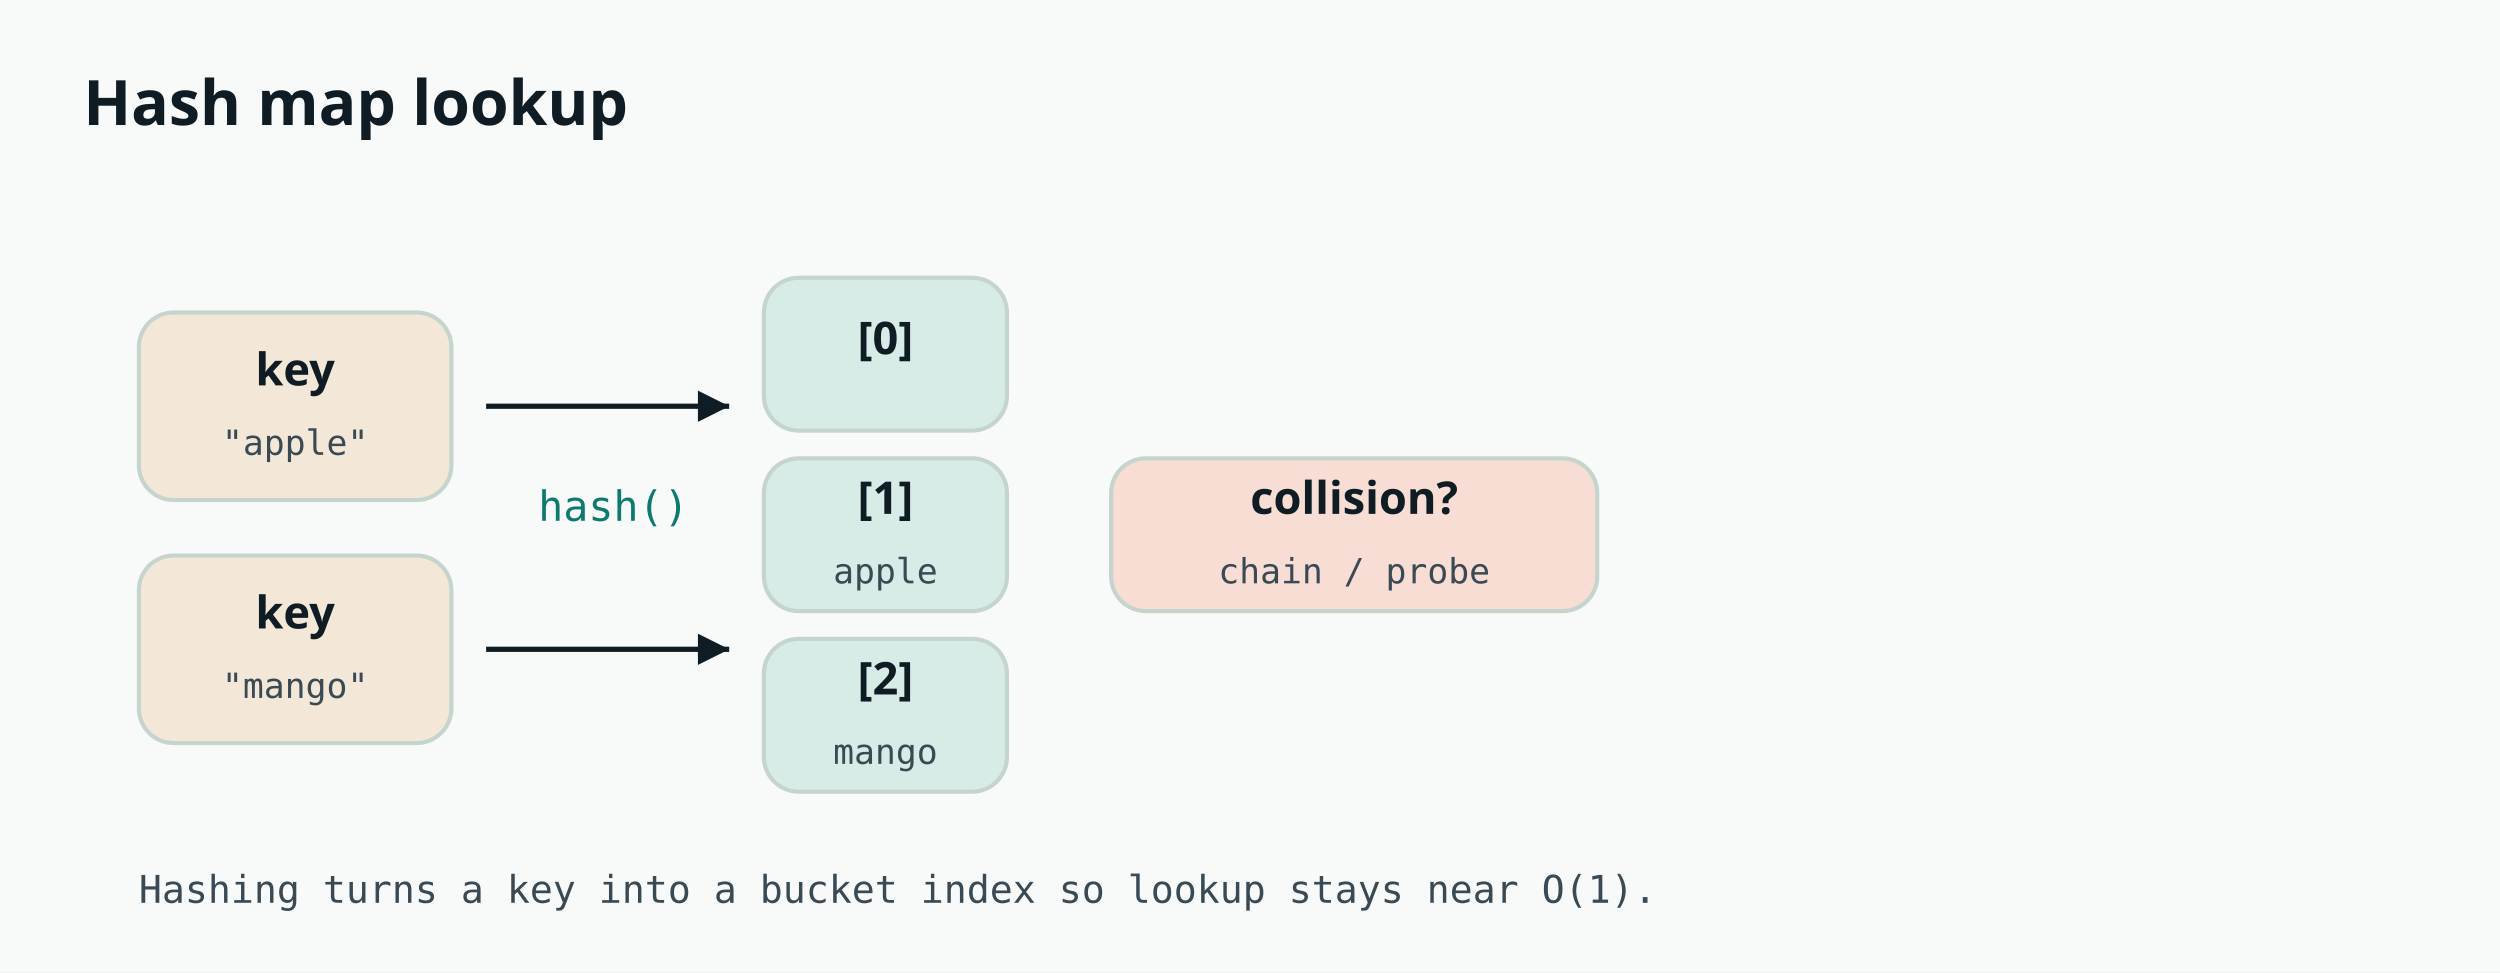
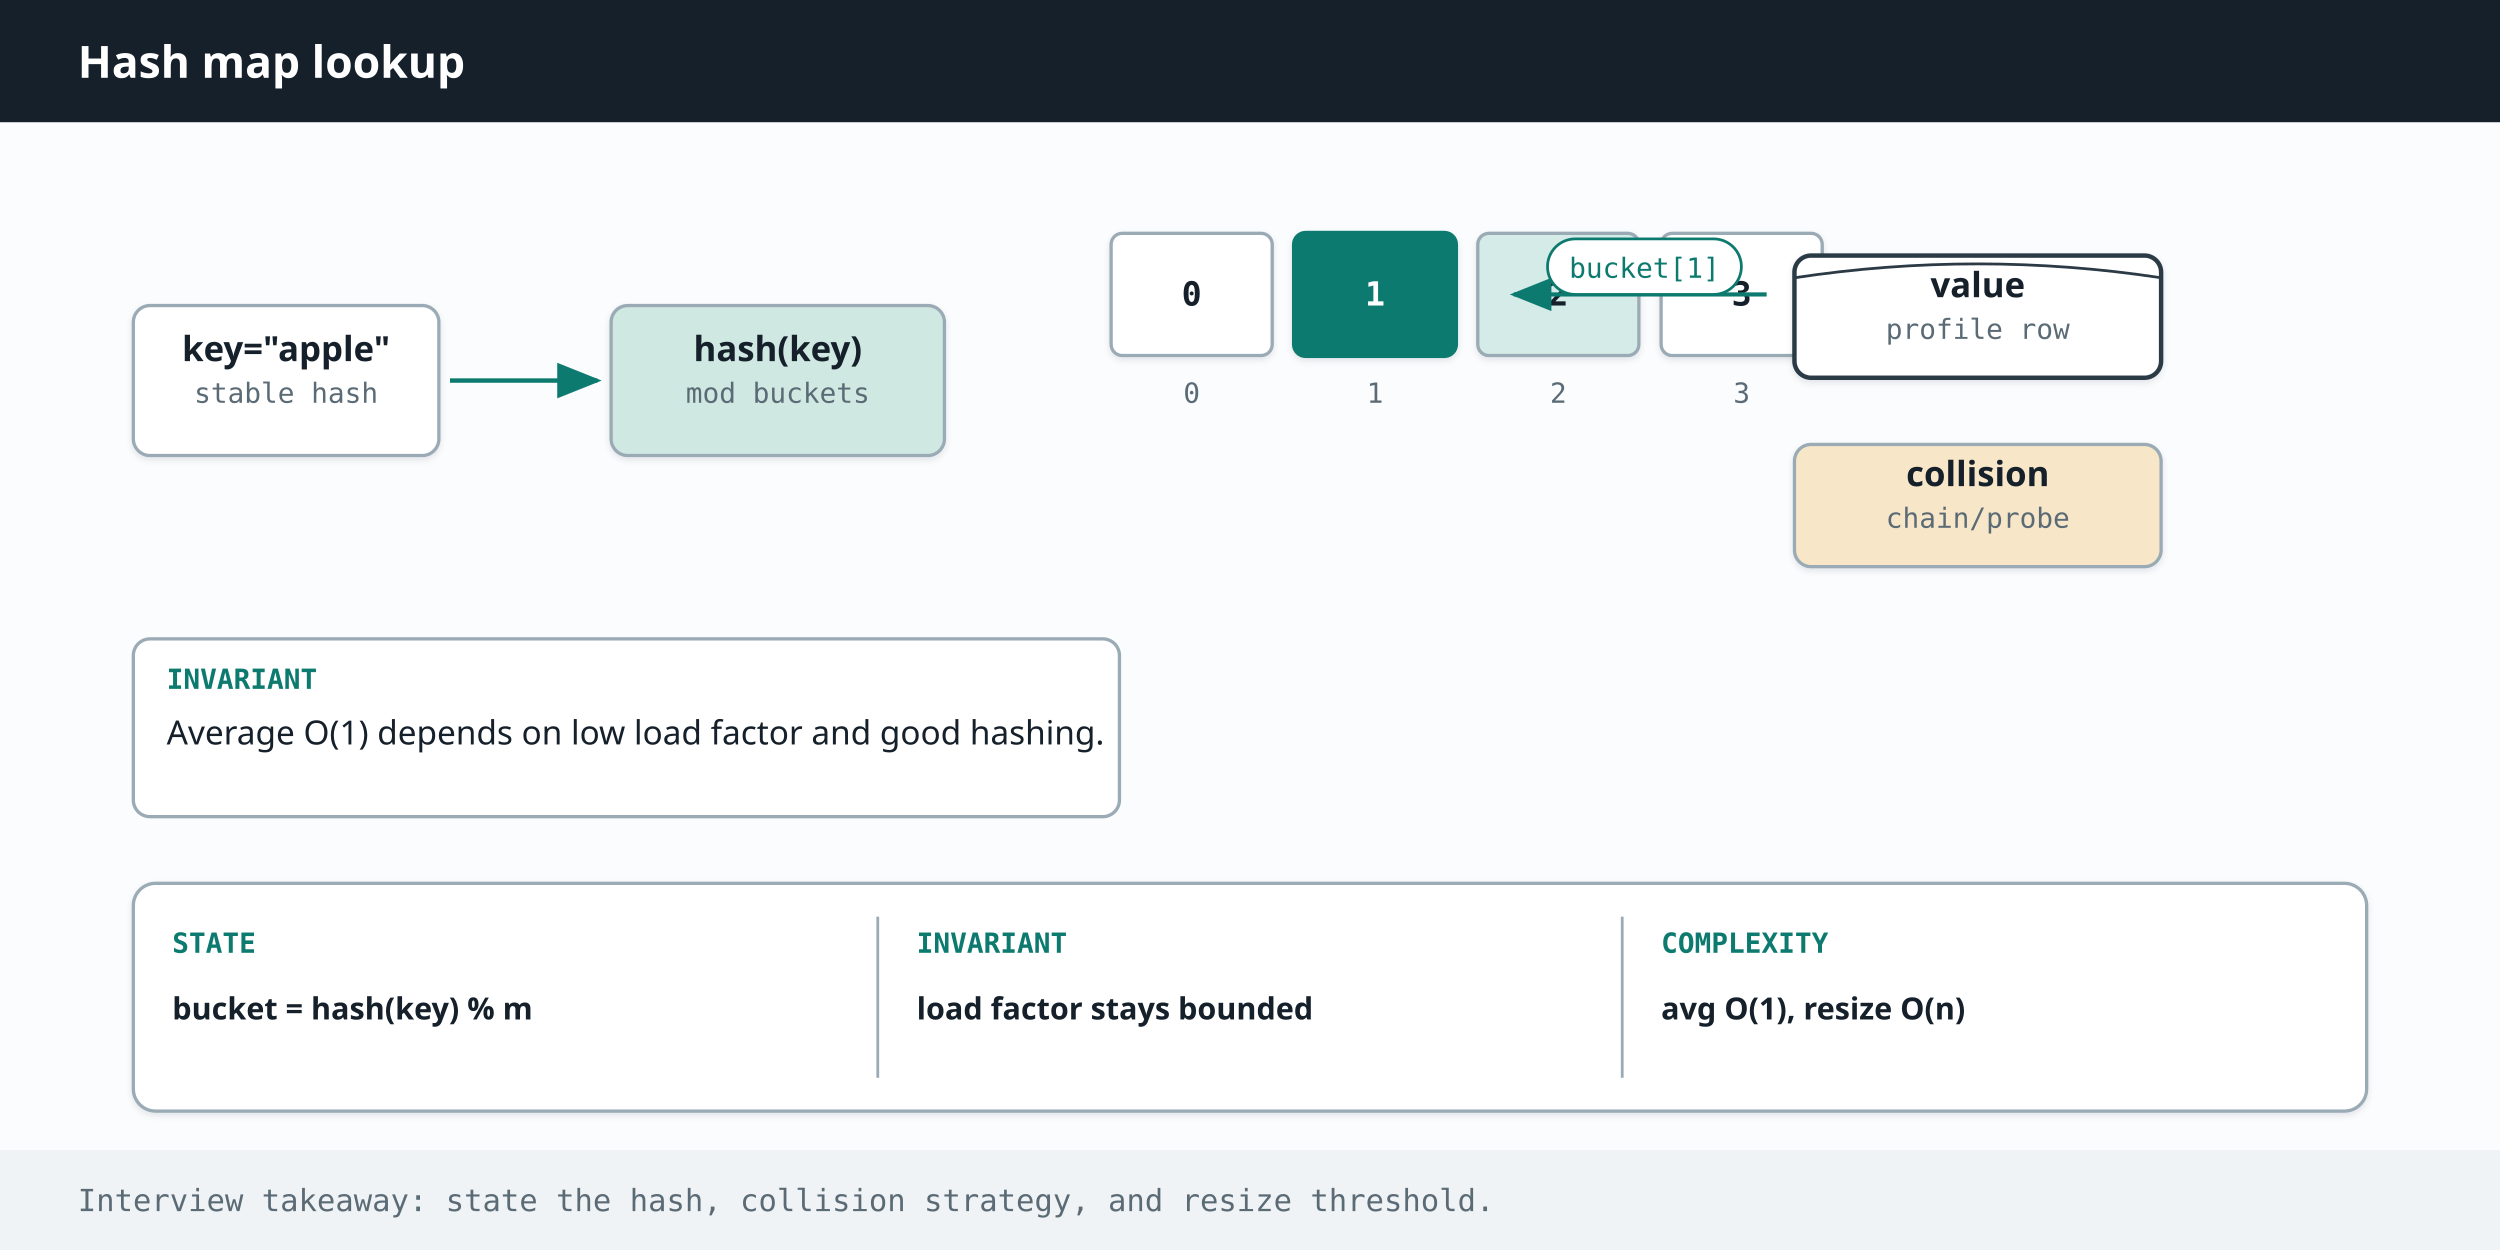
- <svg xmlns="http://www.w3.org/2000/svg" width="720" height="280" viewBox="0 0 720 280" role="img" aria-label="Hash map lookup">
+ <svg xmlns="http://www.w3.org/2000/svg" width="900" height="450" viewBox="0 0 900 450" role="img" aria-label="Hash map lookup">
  <defs>
-     <marker id="arrowhead" markerWidth="8" markerHeight="8" refX="6" refY="3" orient="auto">
-       <path d="M0,0 L6,3 L0,6 Z" fill="#0f1c24" />
+     <marker id="arr-hash-map-lookup" markerWidth="10" markerHeight="8" refX="9" refY="4" orient="auto">
+       <path d="M0,0 L10,4 L0,8 Z" fill="#2c3a45" />
    </marker>
+     <marker id="arr-acc-hash-map-lookup" markerWidth="10" markerHeight="8" refX="9" refY="4" orient="auto">
+       <path d="M0,0 L10,4 L0,8 Z" fill="#0d7a6f" />
+     </marker>
+     <filter id="sh-hash-map-lookup" x="-8%" y="-8%" width="116%" height="124%">
+       <feDropShadow dx="0" dy="1" stdDeviation="1.2" flood-color="#15202b" flood-opacity="0.10" />
+     </filter>
  </defs>
-   <rect width="720" height="280" fill="#f7faf8" />
-   <text x="24" y="36" font-family="Manrope, Segoe UI, sans-serif" font-size="18" font-weight="700" fill="#0f1c24">Hash map lookup</text>
-   <rect x="40" y="90" width="90" height="54" rx="10" fill="#f3e8d8" stroke="#c5d5ce" stroke-width="1.2" />
-   <text x="85.0" y="111.0" text-anchor="middle" font-family="Manrope, Segoe UI, sans-serif" font-size="13" font-weight="650" fill="#0f1c24">key</text>
-   <text x="85.0" y="131.0" text-anchor="middle" font-family="IBM Plex Mono, ui-monospace, monospace" font-size="10" fill="#3a4a54">"apple"</text>
-   <rect x="40" y="160" width="90" height="54" rx="10" fill="#f3e8d8" stroke="#c5d5ce" stroke-width="1.2" />
-   <text x="85.0" y="181.0" text-anchor="middle" font-family="Manrope, Segoe UI, sans-serif" font-size="13" font-weight="650" fill="#0f1c24">key</text>
-   <text x="85.0" y="201.0" text-anchor="middle" font-family="IBM Plex Mono, ui-monospace, monospace" font-size="10" fill="#3a4a54">"mango"</text>
-   <text x="155" y="150" font-family="IBM Plex Mono, ui-monospace, monospace" font-size="12" fill="#0d7a6f">hash()</text>
-   <path d="M140 117 H210" stroke="#0f1c24" stroke-width="1.5" marker-end="url(#arrowhead)" />
-   <path d="M140 187 H210" stroke="#0f1c24" stroke-width="1.5" marker-end="url(#arrowhead)" />
-   <rect x="220" y="80" width="70" height="44" rx="10" fill="#d7ebe7" stroke="#c5d5ce" stroke-width="1.2" />
-   <text x="255.0" y="102.0" text-anchor="middle" font-family="Manrope, Segoe UI, sans-serif" font-size="13" font-weight="650" fill="#0f1c24">[0]</text>
-   <rect x="220" y="132" width="70" height="44" rx="10" fill="#d7ebe7" stroke="#c5d5ce" stroke-width="1.2" />
-   <text x="255.0" y="148.0" text-anchor="middle" font-family="Manrope, Segoe UI, sans-serif" font-size="13" font-weight="650" fill="#0f1c24">[1]</text>
-   <text x="255.0" y="168.0" text-anchor="middle" font-family="IBM Plex Mono, ui-monospace, monospace" font-size="10" fill="#3a4a54">apple</text>
-   <rect x="220" y="184" width="70" height="44" rx="10" fill="#d7ebe7" stroke="#c5d5ce" stroke-width="1.2" />
-   <text x="255.0" y="200.0" text-anchor="middle" font-family="Manrope, Segoe UI, sans-serif" font-size="13" font-weight="650" fill="#0f1c24">[2]</text>
-   <text x="255.0" y="220.0" text-anchor="middle" font-family="IBM Plex Mono, ui-monospace, monospace" font-size="10" fill="#3a4a54">mango</text>
-   <rect x="320" y="132" width="140" height="44" rx="10" fill="#f7ddd4" stroke="#c5d5ce" stroke-width="1.2" />
-   <text x="390.0" y="148.0" text-anchor="middle" font-family="Manrope, Segoe UI, sans-serif" font-size="13" font-weight="650" fill="#0f1c24">collision?</text>
-   <text x="390.0" y="168.0" text-anchor="middle" font-family="IBM Plex Mono, ui-monospace, monospace" font-size="10" fill="#3a4a54">chain / probe</text>
-   <text x="40" y="260" font-family="IBM Plex Mono, ui-monospace, monospace" font-size="11" fill="#3a4a54">Hashing turns a key into a bucket index so lookup stays near O(1).</text>
+   <rect width="900" height="450" fill="#fbfcfd" />
+   <rect x="0" y="0" width="900" height="44" fill="#15202b" />
+   <text x="28" y="28" font-family="Manrope, 'Segoe UI', system-ui, sans-serif" font-size="16" font-weight="700" fill="#ffffff">Hash map lookup</text>
+   <rect x="48" y="110" width="110" height="54" rx="6" fill="#ffffff" stroke="#9aabb5" stroke-width="1.2" filter="url(#sh-hash-map-lookup)" />
+   <text x="103" y="130" text-anchor="middle" font-family="Manrope, 'Segoe UI', system-ui, sans-serif" font-size="12.5" font-weight="650" fill="#15202b">key="apple"</text>
+   <text x="103" y="145" text-anchor="middle" font-family="'IBM Plex Mono', ui-monospace, monospace" font-size="10" fill="#5b6b76">stable hash</text>
+   <rect x="220" y="110" width="120" height="54" rx="6" fill="#cfe8e2" stroke="#9aabb5" stroke-width="1.2" filter="url(#sh-hash-map-lookup)" />
+   <text x="280" y="130" text-anchor="middle" font-family="Manrope, 'Segoe UI', system-ui, sans-serif" font-size="12.5" font-weight="650" fill="#15202b">hash(key)</text>
+   <text x="280" y="145" text-anchor="middle" font-family="'IBM Plex Mono', ui-monospace, monospace" font-size="10" fill="#5b6b76">mod buckets</text>
+   <path d="M162 137 L215 137" fill="none" stroke="#0d7a6f" stroke-width="1.6" marker-end="url(#arr-acc-hash-map-lookup)" />
+   <rect x="400" y="84" width="58" height="44" rx="4" fill="#ffffff" stroke="#9aabb5" stroke-width="1.2" filter="url(#sh-hash-map-lookup)" />
+   <text x="429" y="110" text-anchor="middle" font-family="'IBM Plex Mono', ui-monospace, monospace" font-size="12" font-weight="600" fill="#15202b">0</text>
+   <text x="429" y="145" text-anchor="middle" font-family="'IBM Plex Mono', ui-monospace, monospace" font-size="10" font-weight="500" fill="#5b6b76">0</text>
+   <rect x="466" y="84" width="58" height="44" rx="4" fill="#0d7a6f" stroke="#0d7a6f" stroke-width="1.8" filter="url(#sh-hash-map-lookup)" />
+   <text x="495" y="110" text-anchor="middle" font-family="'IBM Plex Mono', ui-monospace, monospace" font-size="12" font-weight="600" fill="#ffffff">1</text>
+   <text x="495" y="145" text-anchor="middle" font-family="'IBM Plex Mono', ui-monospace, monospace" font-size="10" font-weight="500" fill="#5b6b76">1</text>
+   <rect x="532" y="84" width="58" height="44" rx="4" fill="#d5ebe7" stroke="#9aabb5" stroke-width="1.2" filter="url(#sh-hash-map-lookup)" />
+   <text x="561" y="110" text-anchor="middle" font-family="'IBM Plex Mono', ui-monospace, monospace" font-size="12" font-weight="600" fill="#15202b">2</text>
+   <text x="561" y="145" text-anchor="middle" font-family="'IBM Plex Mono', ui-monospace, monospace" font-size="10" font-weight="500" fill="#5b6b76">2</text>
+   <rect x="598" y="84" width="58" height="44" rx="4" fill="#ffffff" stroke="#9aabb5" stroke-width="1.2" filter="url(#sh-hash-map-lookup)" />
+   <text x="627" y="110" text-anchor="middle" font-family="'IBM Plex Mono', ui-monospace, monospace" font-size="12" font-weight="600" fill="#15202b">3</text>
+   <text x="627" y="145" text-anchor="middle" font-family="'IBM Plex Mono', ui-monospace, monospace" font-size="10" font-weight="500" fill="#5b6b76">3</text>
+   <rect x="646" y="92" width="132" height="44" rx="6" fill="#ffffff" stroke="#2c3a45" stroke-width="1.6" filter="url(#sh-hash-map-lookup)" />
+   <path d="M646,100 Q712,90 778,100" fill="none" stroke="#2c3a45" stroke-width="1" />
+   <text x="712" y="107" text-anchor="middle" font-family="Manrope, 'Segoe UI', system-ui, sans-serif" font-size="12.5" font-weight="650" fill="#15202b">value</text>
+   <text x="712" y="122" text-anchor="middle" font-family="'IBM Plex Mono', ui-monospace, monospace" font-size="10" fill="#5b6b76">profile row</text>
+   <rect x="646" y="160" width="132" height="44" rx="6" fill="#f7e7c8" stroke="#9aabb5" stroke-width="1.2" filter="url(#sh-hash-map-lookup)" />
+   <text x="712" y="175" text-anchor="middle" font-family="Manrope, 'Segoe UI', system-ui, sans-serif" font-size="12.5" font-weight="650" fill="#15202b">collision</text>
+   <text x="712" y="190" text-anchor="middle" font-family="'IBM Plex Mono', ui-monospace, monospace" font-size="10" fill="#5b6b76">chain/probe</text>
+   <path d="M636 106 V106 H545" fill="none" stroke="#0d7a6f" stroke-width="1.5" marker-end="url(#arr-acc-hash-map-lookup)" />
+   <rect x="557.1" y="86" width="69.8" height="20" rx="10" fill="#ffffff" stroke="#0d7a6f" stroke-width="1" />
+   <text x="592" y="100" text-anchor="middle" font-family="'IBM Plex Mono', ui-monospace, monospace" font-size="10" font-weight="500" fill="#0d7a6f">bucket[1]</text>
+   <rect x="48" y="230" width="355" height="64" rx="6" fill="#ffffff" stroke="#9aabb5" stroke-width="1.2" />
+   <text x="60" y="248" font-family="'IBM Plex Mono', ui-monospace, monospace" font-size="10" font-weight="700" fill="#0d7a6f">INVARIANT</text>
+   <text x="60" y="268" font-family="Manrope, 'Segoe UI', system-ui, sans-serif" font-size="12" fill="#15202b">Average O(1) depends on low load factor and good hashing.</text>
+   <rect x="48" y="318" width="804" height="82" rx="8" fill="#ffffff" stroke="#9aabb5" stroke-width="1.2" filter="url(#sh-hash-map-lookup)" />
+   <text x="62" y="343" text-anchor="start" font-family="'IBM Plex Mono', ui-monospace, monospace" font-size="10" font-weight="700" fill="#0d7a6f">STATE</text>
+   <text x="62" y="367" text-anchor="start" font-family="Manrope, 'Segoe UI', system-ui, sans-serif" font-size="11" font-weight="550" fill="#15202b">bucket = hash(key) % m</text>
+   <line x1="316" y1="330" x2="316" y2="388" stroke="#9aabb5" stroke-width="1" />
+   <text x="330" y="343" text-anchor="start" font-family="'IBM Plex Mono', ui-monospace, monospace" font-size="10" font-weight="700" fill="#0d7a6f">INVARIANT</text>
+   <text x="330" y="367" text-anchor="start" font-family="Manrope, 'Segoe UI', system-ui, sans-serif" font-size="11" font-weight="550" fill="#15202b">load factor stays bounded</text>
+   <line x1="584" y1="330" x2="584" y2="388" stroke="#9aabb5" stroke-width="1" />
+   <text x="598" y="343" text-anchor="start" font-family="'IBM Plex Mono', ui-monospace, monospace" font-size="10" font-weight="700" fill="#0d7a6f">COMPLEXITY</text>
+   <text x="598" y="367" text-anchor="start" font-family="Manrope, 'Segoe UI', system-ui, sans-serif" font-size="11" font-weight="550" fill="#15202b">avg O(1), resize O(n)</text>
+   <rect x="0" y="414" width="900" height="36" fill="#f0f3f5" />
+   <text x="28" y="436" font-family="'IBM Plex Mono', ui-monospace, monospace" font-size="11" fill="#5b6b76">Interview takeaway: state the hash, collision strategy, and resize threshold.</text>
</svg>
